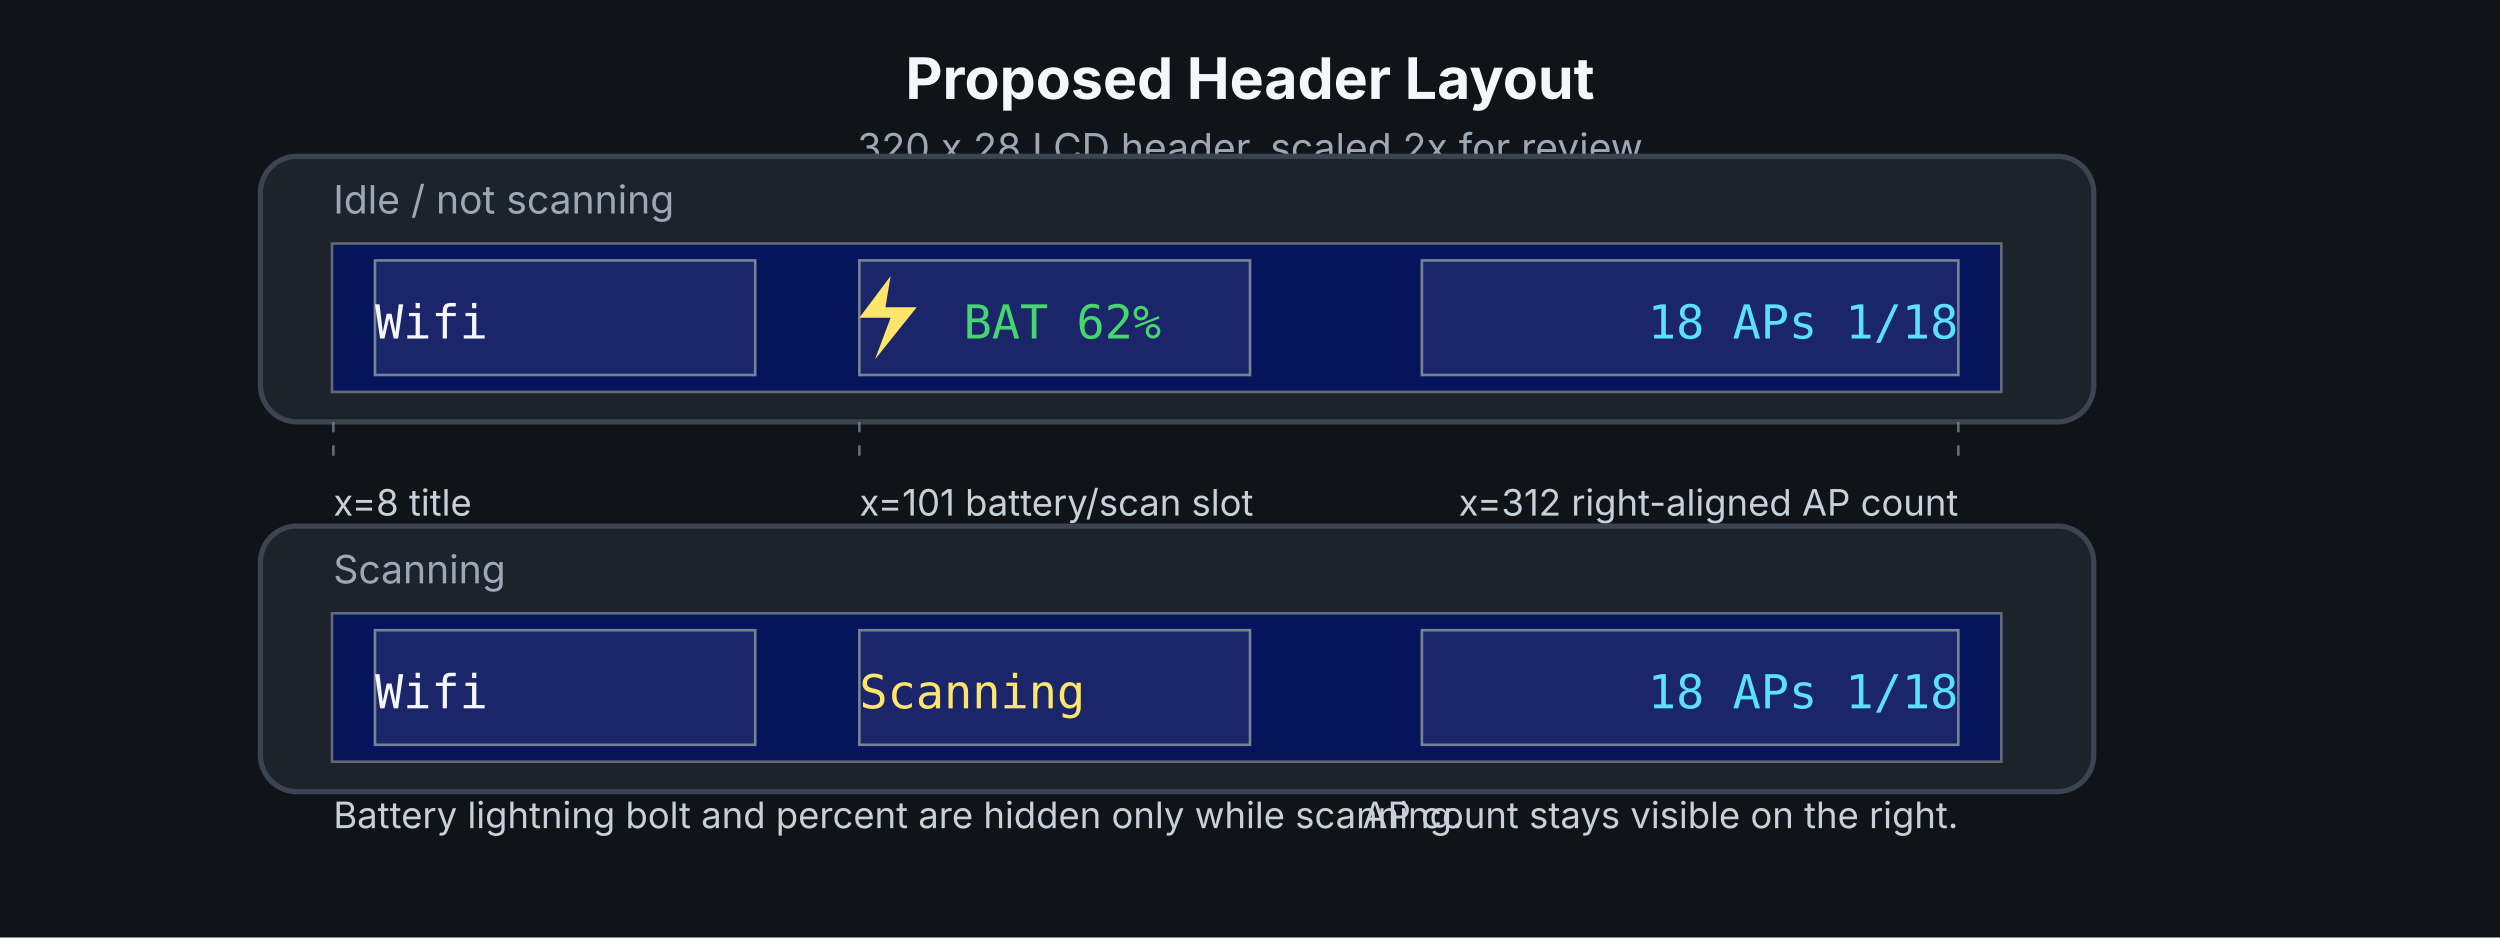
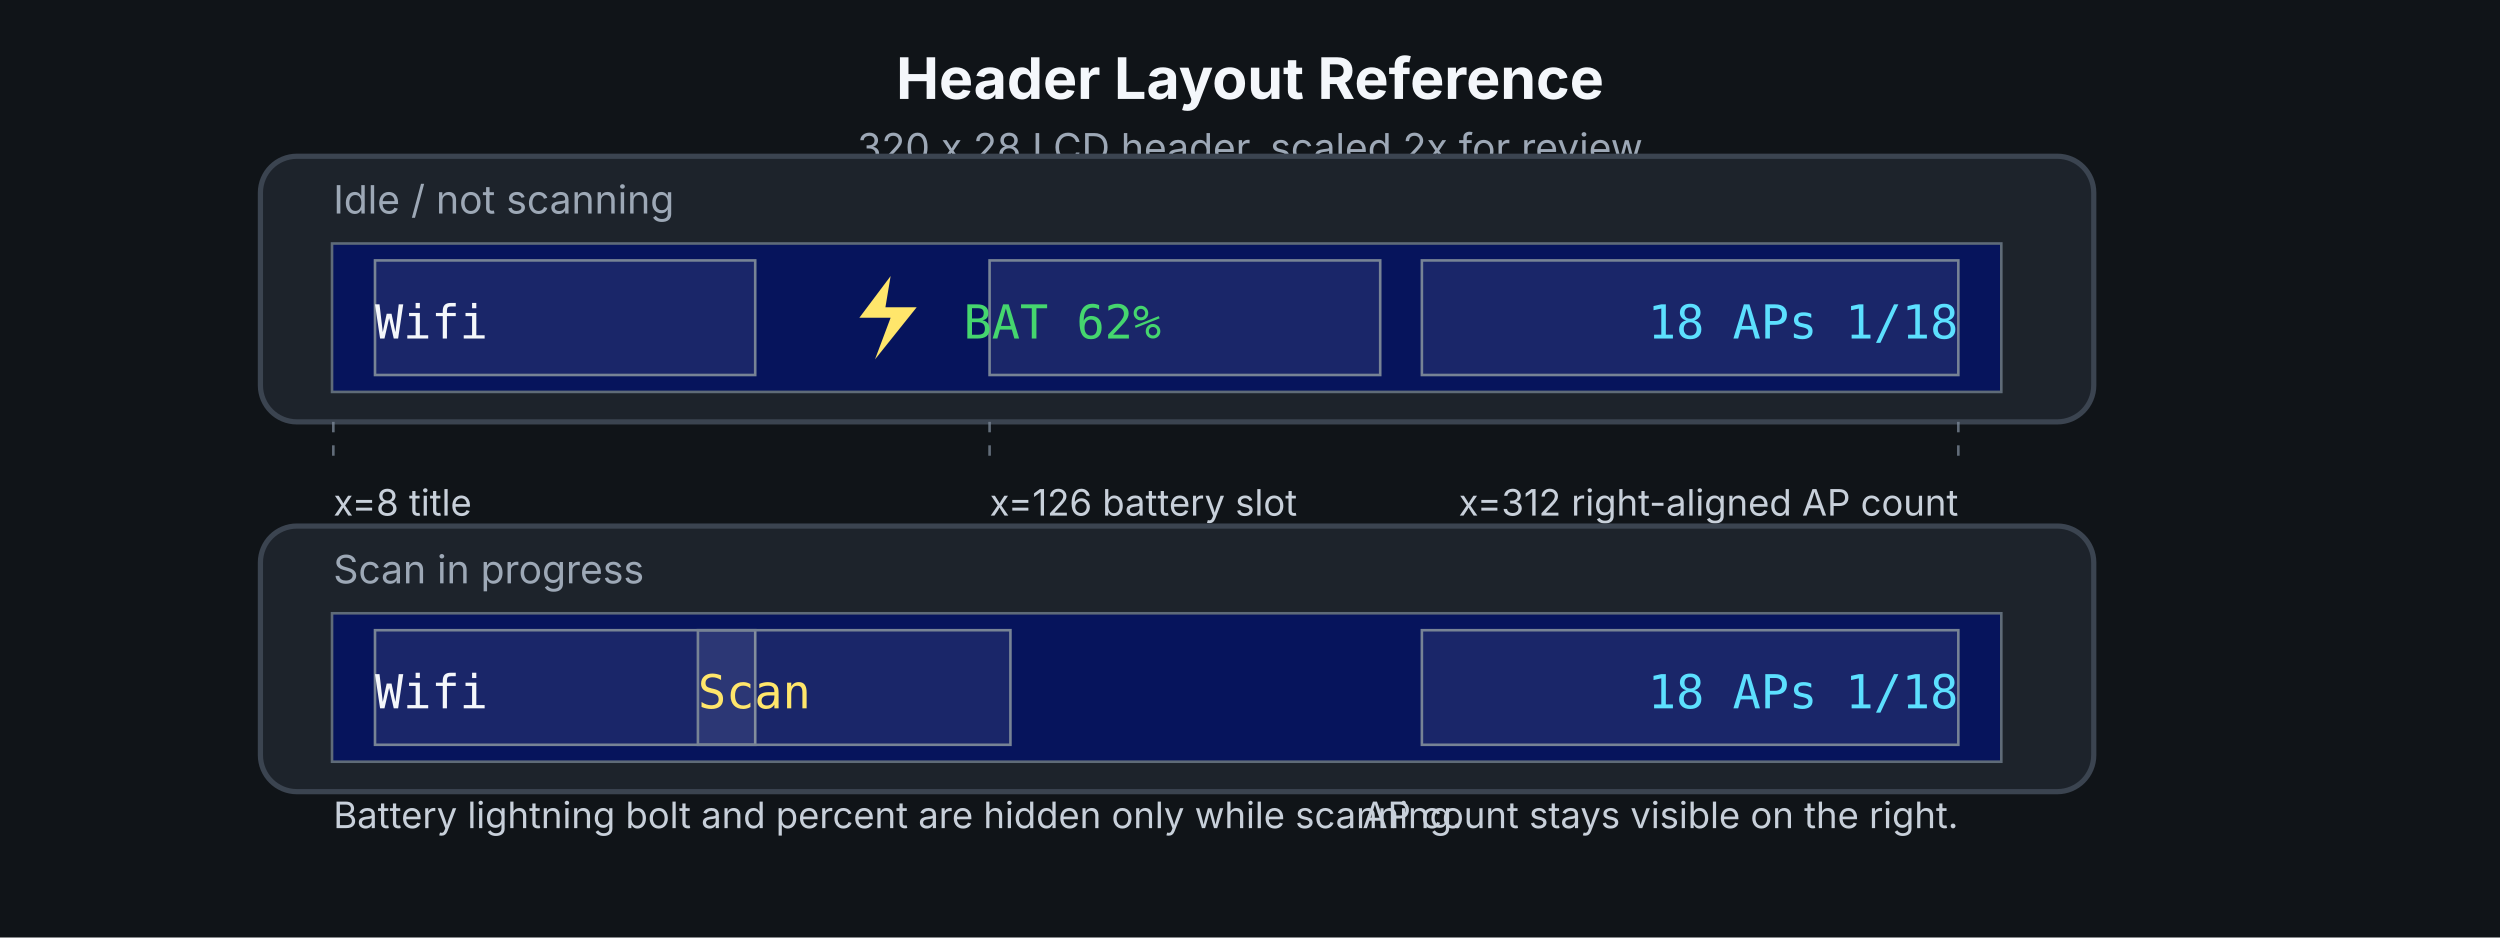
<svg xmlns="http://www.w3.org/2000/svg" width="960" height="360" viewBox="0 0 960 360" role="img" aria-labelledby="title desc">
  <defs>
    <style>
      .page { fill: #101418; }
      .panel { fill: #1d232b; stroke: #3b4450; stroke-width: 2; rx: 14; }
      .screen { fill: #000000; stroke: #5f6b78; stroke-width: 2; }
      .header { fill: #06145c; }
      .title { fill: #f4f7fb; font: 700 22px Inter, Arial, sans-serif; }
      .label { fill: #9da8b6; font: 15px Inter, Arial, sans-serif; }
      .mono { font: 18px Menlo, Consolas, monospace; }
      .white { fill: #f4f7fb; }
      .green { fill: #45d66e; }
      .cyan { fill: #5ce0ff; }
      .yellow { fill: #ffe66b; }
      .guide { stroke: #7d8a99; stroke-width: 1; stroke-dasharray: 4 5; opacity: 0.75; }
      .zone { fill: rgba(255, 255, 255, 0.08); stroke: #778395; stroke-width: 1; }
      .note { fill: #c8d0da; font: 14px Inter, Arial, sans-serif; }
    </style>
  </defs>
  <rect class="page" width="960" height="360" />
-   <text class="title" x="480" y="38" text-anchor="middle">Proposed Header Layout</text>
+   <text class="title" x="480" y="38" text-anchor="middle">Header Layout Reference</text>
  <text class="label" x="480" y="62" text-anchor="middle">320 x 28 LCD header, scaled 2x for review</text>
  <g transform="translate(128 94)">
    <rect class="panel" x="-28" y="-34" width="704" height="102" />
    <text class="label" x="0" y="-12">Idle / not scanning</text>
    <rect class="screen" x="0" y="0" width="640" height="56" />
    <rect class="header" x="0" y="0" width="640" height="56" />
    <rect class="zone" x="16" y="6" width="146" height="44" />
-     <rect class="zone" x="202" y="6" width="150" height="44" />
+     <rect class="zone" x="252" y="6" width="150" height="44" />
    <rect class="zone" x="418" y="6" width="206" height="44" />
    <text class="mono white" x="16" y="36">Wifi</text>
    <polygon points="214,12 202,28 214,28 208,44 224,24 212,24" fill="#ffe66b" />
    <text class="mono green" x="242" y="36">BAT 62%</text>
    <text class="mono cyan" x="624" y="36" text-anchor="end">18 APs 1/18</text>
    <line class="guide" x1="0" y1="68" x2="0" y2="86" />
-     <line class="guide" x1="202" y1="68" x2="202" y2="86" />
+     <line class="guide" x1="252" y1="68" x2="252" y2="86" />
    <line class="guide" x1="624" y1="68" x2="624" y2="86" />
    <text class="note" x="0" y="104">x=8 title</text>
-     <text class="note" x="202" y="104">x=101 battery/scan slot</text>
+     <text class="note" x="252" y="104">x=126 battery slot</text>
    <text class="note" x="624" y="104" text-anchor="end">x=312 right-aligned AP count</text>
  </g>
  <g transform="translate(128 236)">
    <rect class="panel" x="-28" y="-34" width="704" height="102" />
-     <text class="label" x="0" y="-12">Scanning</text>
+     <text class="label" x="0" y="-12">Scan in progress</text>
    <rect class="screen" x="0" y="0" width="640" height="56" />
    <rect class="header" x="0" y="0" width="640" height="56" />
    <rect class="zone" x="16" y="6" width="146" height="44" />
-     <rect class="zone" x="202" y="6" width="150" height="44" />
+     <rect class="zone" x="140" y="6" width="120" height="44" />
    <rect class="zone" x="418" y="6" width="206" height="44" />
    <text class="mono white" x="16" y="36">Wifi</text>
-     <text class="mono yellow" x="202" y="36">Scanning</text>
+     <text class="mono yellow" x="140" y="36">Scan</text>
    <text class="mono cyan" x="624" y="36" text-anchor="end">18 APs 1/18</text>
    <text class="note" x="0" y="82">Battery lightning bolt and percent are hidden only while scanning.</text>
    <text class="note" x="624" y="82" text-anchor="end">AP count stays visible on the right.</text>
  </g>
</svg>
